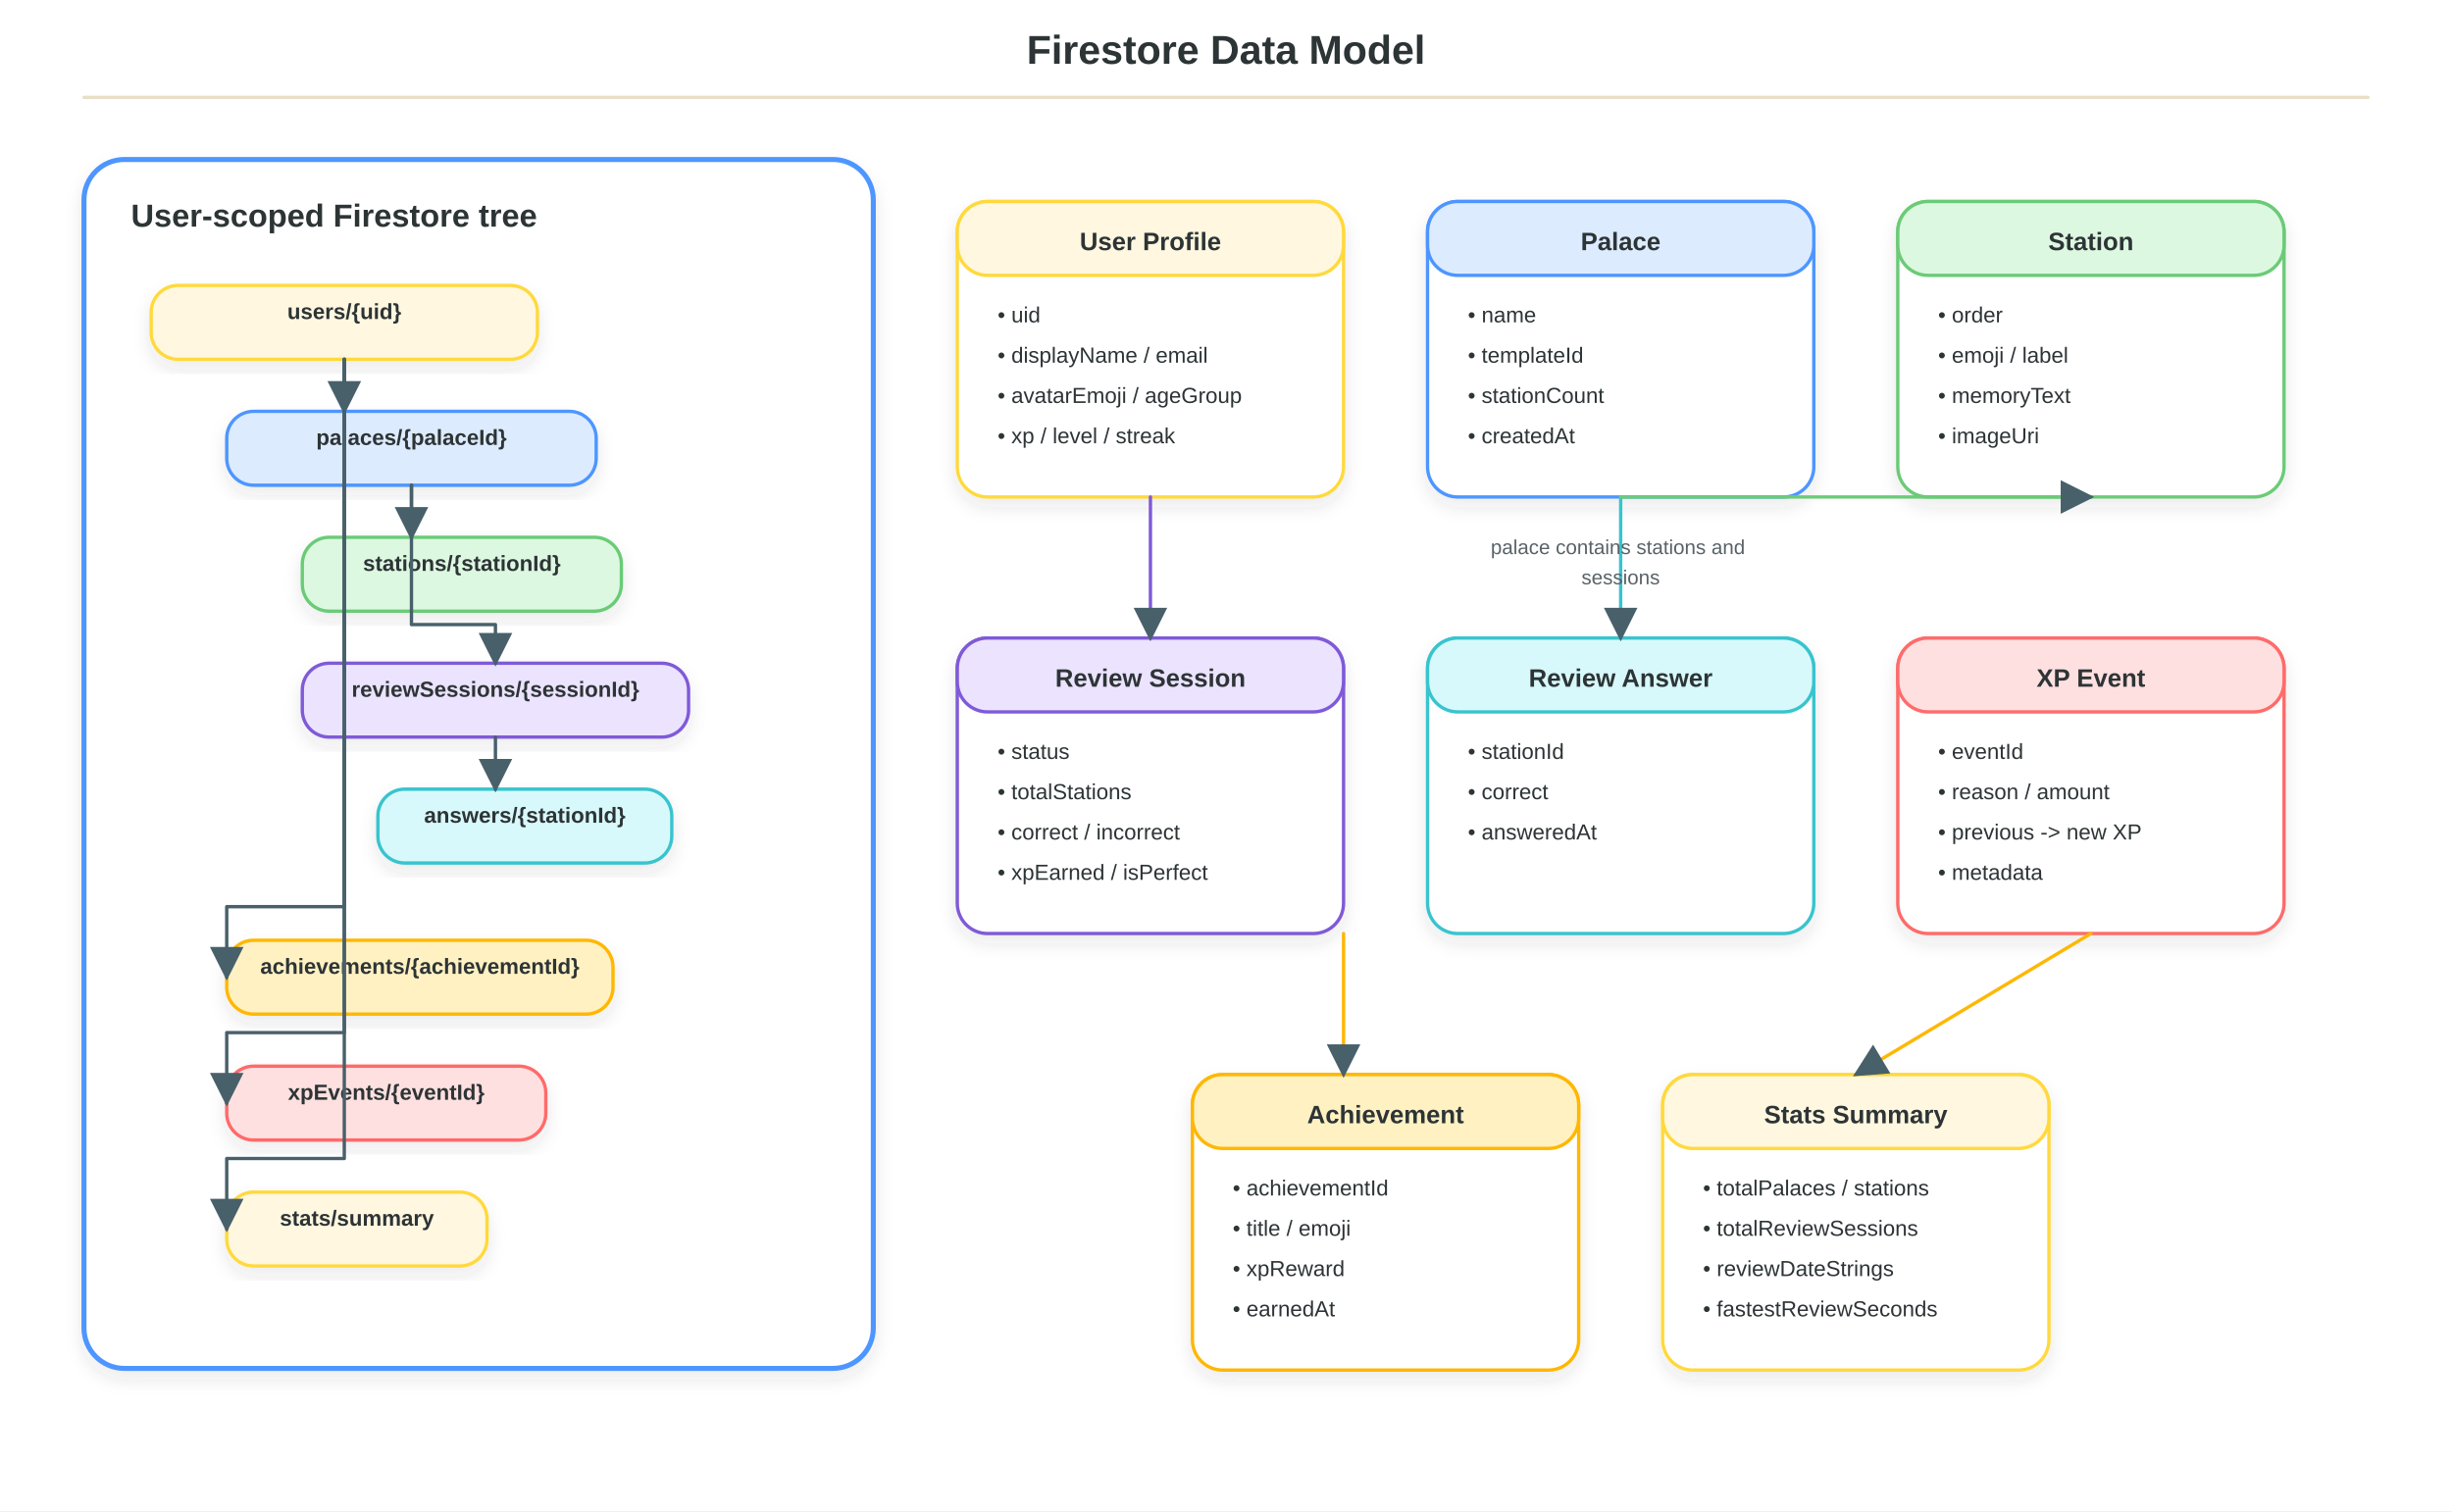
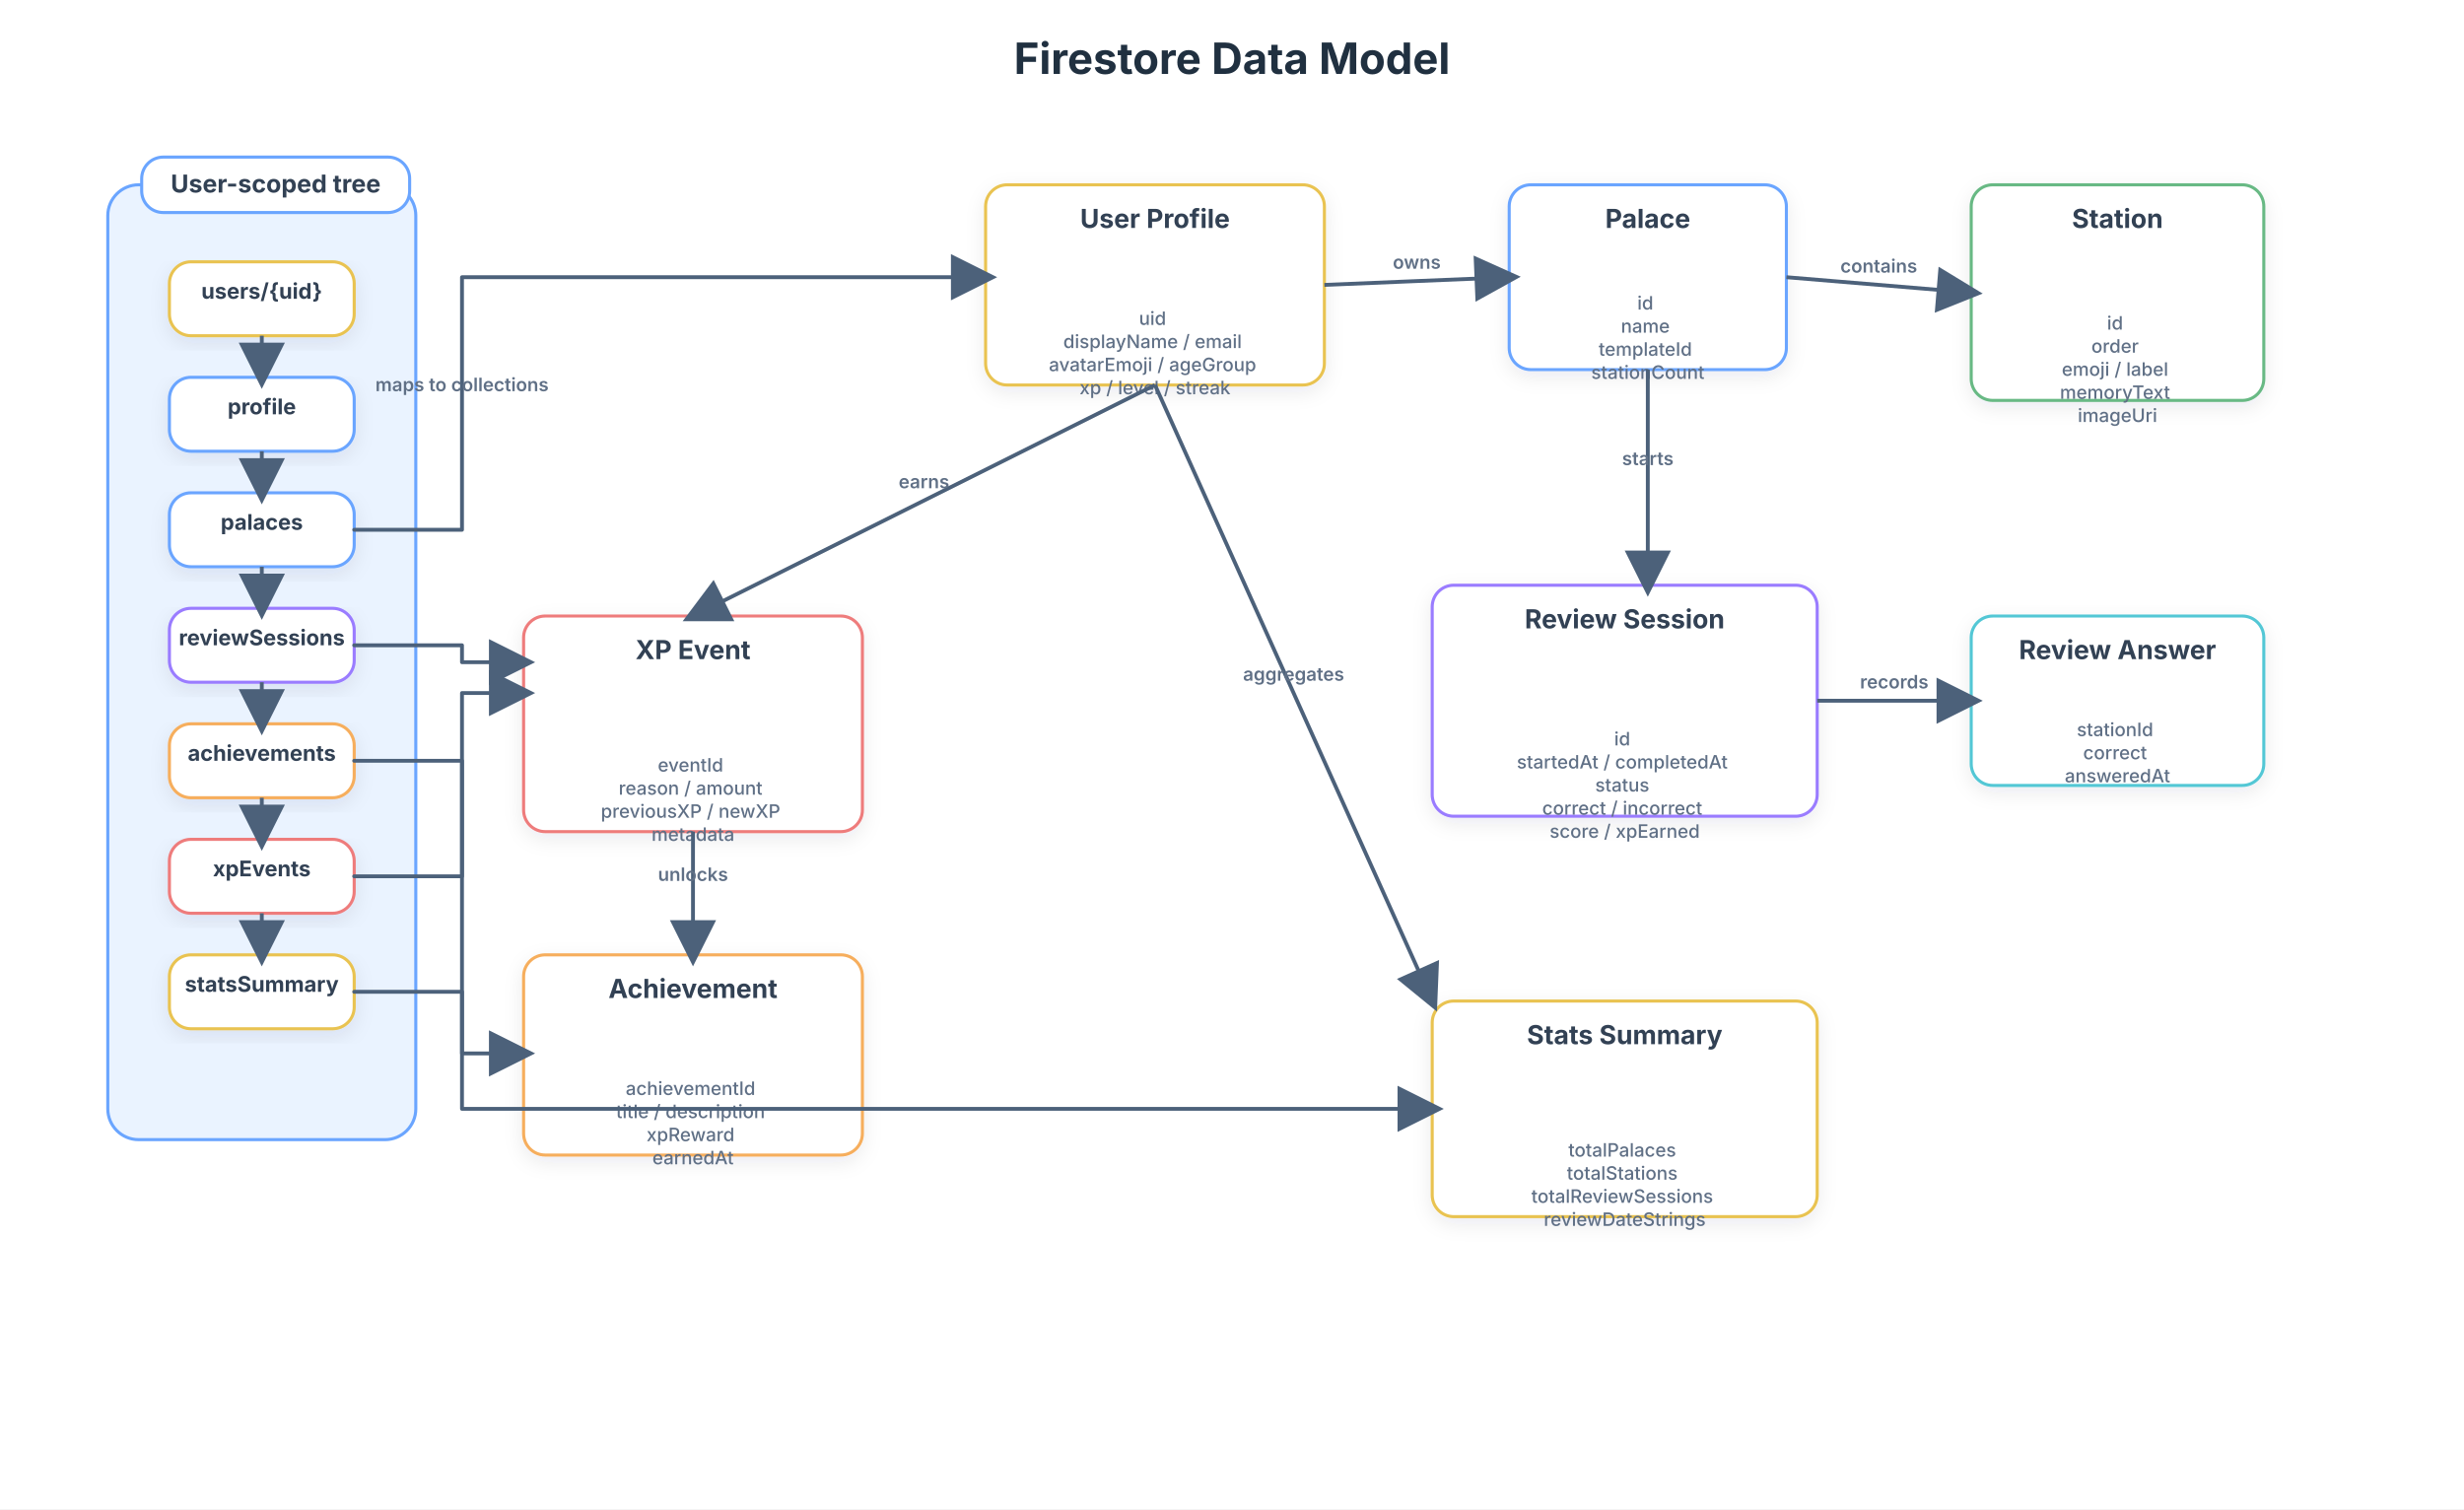
- <svg xmlns="http://www.w3.org/2000/svg" width="1460" height="900" viewBox="0 0 1460 900" role="img" aria-labelledby="title desc">
+ <svg xmlns="http://www.w3.org/2000/svg" width="1600" height="980" viewBox="0 0 1600 980" role="img" aria-label="Firestore Data Model">
  <defs>
-     <marker id="arrow" markerWidth="12" markerHeight="12" refX="10" refY="6" orient="auto" markerUnits="strokeWidth">
-       <path d="M 1 1 L 11 6 L 1 11 z" fill="#48606A" />
+     <marker id="arrow" markerWidth="12" markerHeight="12" refX="9" refY="6" orient="auto" markerUnits="strokeWidth">
+       <path d="M0,0 L12,6 L0,12 z" fill="#4C617A" />
    </marker>
-     <marker id="arrow-blue" markerWidth="12" markerHeight="12" refX="10" refY="6" orient="auto" markerUnits="strokeWidth">
-       <path d="M 1 1 L 11 6 L 1 11 z" fill="#4D96FF" />
-     </marker>
-     <filter id="shadow" x="-20%" y="-20%" width="140%" height="140%">
-       <feDropShadow dx="0" dy="5" stdDeviation="5" flood-color="#2D3436" flood-opacity="0.10" />
+     <filter id="shadow" x="-10%" y="-10%" width="120%" height="130%">
+       <feDropShadow dx="0" dy="4" stdDeviation="6" flood-color="#12253f" flood-opacity="0.08" />
    </filter>
  </defs>
-   <rect x="0" y="0" width="1460" height="900" fill="#FFFFFF" />
-   <text x="730.0" y="38" text-anchor="middle" font-family="Arial, Helvetica, sans-serif" font-size="24" font-weight="700" fill="#2D3436">Firestore Data Model</text>
-   <line x1="50" y1="58" x2="1410" y2="58" stroke="#E9DFC7" stroke-width="2" stroke-linecap="round" />
-   <rect x="50" y="95" width="470" height="720" rx="24" fill="#FFFFFF" stroke="#4D96FF" stroke-width="3" filter="url(#shadow)" />
-   <text x="78" y="135" text-anchor="start" font-family="Arial, Helvetica, sans-serif" font-size="19" font-weight="700" fill="#2D3436">User-scoped Firestore tree</text>
-   <rect x="90" y="170" width="230" height="44" rx="16" fill="#FFF7DF" stroke="#FFD93D" stroke-width="2" filter="url(#shadow)" />
-   <text x="205.0" y="190.0" text-anchor="middle" font-family="Arial, Helvetica, sans-serif" font-size="13" font-weight="700" fill="#2D3436">
-     <tspan x="205.0" dy="0">users/{uid}</tspan>
+   <rect width="100%" height="100%" fill="#FFFFFF" />
+   <text x="800.0" y="48" text-anchor="middle" font-family="Inter, Segoe UI, Arial, sans-serif" font-size="28" font-weight="700" fill="#203040">Firestore Data Model</text>
+   <rect x="640" y="120" width="220" height="130" rx="14" fill="#FFFFFF" stroke="#E9C351" stroke-width="2" filter="url(#shadow)" />
+   <text x="750.0" y="148" text-anchor="middle" font-family="Inter, Segoe UI, Arial, sans-serif" font-size="17" font-weight="700" fill="#324154">
+     <tspan x="750.0" dy="0">User Profile</tspan>
  </text>
-   <rect x="135" y="245" width="220" height="44" rx="16" fill="#DDEBFF" stroke="#4D96FF" stroke-width="2" filter="url(#shadow)" />
-   <text x="245.0" y="265.0" text-anchor="middle" font-family="Arial, Helvetica, sans-serif" font-size="13" font-weight="700" fill="#2D3436">
-     <tspan x="245.0" dy="0">palaces/{palaceId}</tspan>
+   <text x="750.0" y="211" text-anchor="middle" font-family="Inter, Segoe UI, Arial, sans-serif" font-size="12" font-weight="500" fill="#607086">
+     <tspan x="750.0" dy="0">uid</tspan>
+     <tspan x="750.0" dy="15">displayName / email</tspan>
+     <tspan x="750.0" dy="15">avatarEmoji / ageGroup</tspan>
+     <tspan x="750.0" dy="15">xp / level / streak</tspan>
  </text>
-   <rect x="180" y="320" width="190" height="44" rx="16" fill="#DDF8E1" stroke="#6BCB77" stroke-width="2" filter="url(#shadow)" />
-   <text x="275.0" y="340.0" text-anchor="middle" font-family="Arial, Helvetica, sans-serif" font-size="13" font-weight="700" fill="#2D3436">
-     <tspan x="275.0" dy="0">stations/{stationId}</tspan>
+   <rect x="980" y="120" width="180" height="120" rx="14" fill="#FFFFFF" stroke="#6AA5FF" stroke-width="2" filter="url(#shadow)" />
+   <text x="1070.0" y="148" text-anchor="middle" font-family="Inter, Segoe UI, Arial, sans-serif" font-size="17" font-weight="700" fill="#324154">
+     <tspan x="1070.0" dy="0">Palace</tspan>
  </text>
-   <rect x="180" y="395" width="230" height="44" rx="16" fill="#ECE3FF" stroke="#7F5AD8" stroke-width="2" filter="url(#shadow)" />
-   <text x="295.0" y="415.0" text-anchor="middle" font-family="Arial, Helvetica, sans-serif" font-size="13" font-weight="700" fill="#2D3436">
-     <tspan x="295.0" dy="0">reviewSessions/{sessionId}</tspan>
+   <text x="1070.0" y="201" text-anchor="middle" font-family="Inter, Segoe UI, Arial, sans-serif" font-size="12" font-weight="500" fill="#607086">
+     <tspan x="1070.0" dy="0">id</tspan>
+     <tspan x="1070.0" dy="15">name</tspan>
+     <tspan x="1070.0" dy="15">templateId</tspan>
+     <tspan x="1070.0" dy="15">stationCount</tspan>
  </text>
-   <rect x="225" y="470" width="175" height="44" rx="16" fill="#D8F9FB" stroke="#38C4CE" stroke-width="2" filter="url(#shadow)" />
-   <text x="312.5" y="490.0" text-anchor="middle" font-family="Arial, Helvetica, sans-serif" font-size="13" font-weight="700" fill="#2D3436">
-     <tspan x="312.5" dy="0">answers/{stationId}</tspan>
+   <rect x="1280" y="120" width="190" height="140" rx="14" fill="#FFFFFF" stroke="#68B984" stroke-width="2" filter="url(#shadow)" />
+   <text x="1375.0" y="148" text-anchor="middle" font-family="Inter, Segoe UI, Arial, sans-serif" font-size="17" font-weight="700" fill="#324154">
+     <tspan x="1375.0" dy="0">Station</tspan>
  </text>
-   <rect x="135" y="560" width="230" height="44" rx="16" fill="#FFF1C2" stroke="#FFB703" stroke-width="2" filter="url(#shadow)" />
-   <text x="250.0" y="580.0" text-anchor="middle" font-family="Arial, Helvetica, sans-serif" font-size="13" font-weight="700" fill="#2D3436">
-     <tspan x="250.0" dy="0">achievements/{achievementId}</tspan>
+   <text x="1375.0" y="214" text-anchor="middle" font-family="Inter, Segoe UI, Arial, sans-serif" font-size="12" font-weight="500" fill="#607086">
+     <tspan x="1375.0" dy="0">id</tspan>
+     <tspan x="1375.0" dy="15">order</tspan>
+     <tspan x="1375.0" dy="15">emoji / label</tspan>
+     <tspan x="1375.0" dy="15">memoryText</tspan>
+     <tspan x="1375.0" dy="15">imageUri</tspan>
  </text>
-   <rect x="135" y="635" width="190" height="44" rx="16" fill="#FFE0E0" stroke="#FF6B6B" stroke-width="2" filter="url(#shadow)" />
-   <text x="230.0" y="655.0" text-anchor="middle" font-family="Arial, Helvetica, sans-serif" font-size="13" font-weight="700" fill="#2D3436">
-     <tspan x="230.0" dy="0">xpEvents/{eventId}</tspan>
+   <rect x="930" y="380" width="250" height="150" rx="14" fill="#FFFFFF" stroke="#9A7BFF" stroke-width="2" filter="url(#shadow)" />
+   <text x="1055.0" y="408" text-anchor="middle" font-family="Inter, Segoe UI, Arial, sans-serif" font-size="17" font-weight="700" fill="#324154">
+     <tspan x="1055.0" dy="0">Review Session</tspan>
  </text>
-   <rect x="135" y="710" width="155" height="44" rx="16" fill="#FFF7DF" stroke="#FFD93D" stroke-width="2" filter="url(#shadow)" />
-   <text x="212.5" y="730.0" text-anchor="middle" font-family="Arial, Helvetica, sans-serif" font-size="13" font-weight="700" fill="#2D3436">
-     <tspan x="212.5" dy="0">stats/summary</tspan>
+   <text x="1055.0" y="484" text-anchor="middle" font-family="Inter, Segoe UI, Arial, sans-serif" font-size="12" font-weight="500" fill="#607086">
+     <tspan x="1055.0" dy="0">id</tspan>
+     <tspan x="1055.0" dy="15">startedAt / completedAt</tspan>
+     <tspan x="1055.0" dy="15">status</tspan>
+     <tspan x="1055.0" dy="15">correct / incorrect</tspan>
+     <tspan x="1055.0" dy="15">score / xpEarned</tspan>
  </text>
-   <line x1="205" y1="214" x2="205" y2="245" stroke="#48606A" stroke-width="2" stroke-linecap="round" marker-end="url(#arrow)" />
-   <line x1="245" y1="289" x2="245" y2="320" stroke="#48606A" stroke-width="2" stroke-linecap="round" marker-end="url(#arrow)" />
-   <polyline points="245,289 245,372 295,372 295,395" fill="none" stroke="#48606A" stroke-width="2" stroke-linecap="round" stroke-linejoin="round" marker-end="url(#arrow)" />
-   <line x1="295" y1="439" x2="295" y2="470" stroke="#48606A" stroke-width="2" stroke-linecap="round" marker-end="url(#arrow)" />
-   <polyline points="205,214 205,540 135,540 135,582" fill="none" stroke="#48606A" stroke-width="2" stroke-linecap="round" stroke-linejoin="round" marker-end="url(#arrow)" />
-   <polyline points="205,214 205,615 135,615 135,657" fill="none" stroke="#48606A" stroke-width="2" stroke-linecap="round" stroke-linejoin="round" marker-end="url(#arrow)" />
-   <polyline points="205,214 205,690 135,690 135,732" fill="none" stroke="#48606A" stroke-width="2" stroke-linecap="round" stroke-linejoin="round" marker-end="url(#arrow)" />
-   <rect x="570" y="120" width="230" height="176" rx="18" fill="#FFFFFF" stroke="#FFD93D" stroke-width="2" filter="url(#shadow)" />
-   <rect x="570" y="120" width="230" height="44" rx="18" fill="#FFF7DF" stroke="#FFD93D" stroke-width="2" />
-   <text x="685" y="149" text-anchor="middle" font-family="Arial, Helvetica, sans-serif" font-size="15" font-weight="700" fill="#2D3436">User Profile</text>
-   <text x="594" y="192" text-anchor="start" font-family="Arial, Helvetica, sans-serif" font-size="13" font-weight="400" fill="#2D3436">• uid</text>
-   <text x="594" y="216" text-anchor="start" font-family="Arial, Helvetica, sans-serif" font-size="13" font-weight="400" fill="#2D3436">• displayName / email</text>
-   <text x="594" y="240" text-anchor="start" font-family="Arial, Helvetica, sans-serif" font-size="13" font-weight="400" fill="#2D3436">• avatarEmoji / ageGroup</text>
-   <text x="594" y="264" text-anchor="start" font-family="Arial, Helvetica, sans-serif" font-size="13" font-weight="400" fill="#2D3436">• xp / level / streak</text>
-   <rect x="850" y="120" width="230" height="176" rx="18" fill="#FFFFFF" stroke="#4D96FF" stroke-width="2" filter="url(#shadow)" />
-   <rect x="850" y="120" width="230" height="44" rx="18" fill="#DDEBFF" stroke="#4D96FF" stroke-width="2" />
-   <text x="965" y="149" text-anchor="middle" font-family="Arial, Helvetica, sans-serif" font-size="15" font-weight="700" fill="#2D3436">Palace</text>
-   <text x="874" y="192" text-anchor="start" font-family="Arial, Helvetica, sans-serif" font-size="13" font-weight="400" fill="#2D3436">• name</text>
-   <text x="874" y="216" text-anchor="start" font-family="Arial, Helvetica, sans-serif" font-size="13" font-weight="400" fill="#2D3436">• templateId</text>
-   <text x="874" y="240" text-anchor="start" font-family="Arial, Helvetica, sans-serif" font-size="13" font-weight="400" fill="#2D3436">• stationCount</text>
-   <text x="874" y="264" text-anchor="start" font-family="Arial, Helvetica, sans-serif" font-size="13" font-weight="400" fill="#2D3436">• createdAt</text>
-   <rect x="1130" y="120" width="230" height="176" rx="18" fill="#FFFFFF" stroke="#6BCB77" stroke-width="2" filter="url(#shadow)" />
-   <rect x="1130" y="120" width="230" height="44" rx="18" fill="#DDF8E1" stroke="#6BCB77" stroke-width="2" />
-   <text x="1245" y="149" text-anchor="middle" font-family="Arial, Helvetica, sans-serif" font-size="15" font-weight="700" fill="#2D3436">Station</text>
-   <text x="1154" y="192" text-anchor="start" font-family="Arial, Helvetica, sans-serif" font-size="13" font-weight="400" fill="#2D3436">• order</text>
-   <text x="1154" y="216" text-anchor="start" font-family="Arial, Helvetica, sans-serif" font-size="13" font-weight="400" fill="#2D3436">• emoji / label</text>
-   <text x="1154" y="240" text-anchor="start" font-family="Arial, Helvetica, sans-serif" font-size="13" font-weight="400" fill="#2D3436">• memoryText</text>
-   <text x="1154" y="264" text-anchor="start" font-family="Arial, Helvetica, sans-serif" font-size="13" font-weight="400" fill="#2D3436">• imageUri</text>
-   <rect x="570" y="380" width="230" height="176" rx="18" fill="#FFFFFF" stroke="#7F5AD8" stroke-width="2" filter="url(#shadow)" />
-   <rect x="570" y="380" width="230" height="44" rx="18" fill="#ECE3FF" stroke="#7F5AD8" stroke-width="2" />
-   <text x="685" y="409" text-anchor="middle" font-family="Arial, Helvetica, sans-serif" font-size="15" font-weight="700" fill="#2D3436">Review Session</text>
-   <text x="594" y="452" text-anchor="start" font-family="Arial, Helvetica, sans-serif" font-size="13" font-weight="400" fill="#2D3436">• status</text>
-   <text x="594" y="476" text-anchor="start" font-family="Arial, Helvetica, sans-serif" font-size="13" font-weight="400" fill="#2D3436">• totalStations</text>
-   <text x="594" y="500" text-anchor="start" font-family="Arial, Helvetica, sans-serif" font-size="13" font-weight="400" fill="#2D3436">• correct / incorrect</text>
-   <text x="594" y="524" text-anchor="start" font-family="Arial, Helvetica, sans-serif" font-size="13" font-weight="400" fill="#2D3436">• xpEarned / isPerfect</text>
-   <rect x="850" y="380" width="230" height="176" rx="18" fill="#FFFFFF" stroke="#38C4CE" stroke-width="2" filter="url(#shadow)" />
-   <rect x="850" y="380" width="230" height="44" rx="18" fill="#D8F9FB" stroke="#38C4CE" stroke-width="2" />
-   <text x="965" y="409" text-anchor="middle" font-family="Arial, Helvetica, sans-serif" font-size="15" font-weight="700" fill="#2D3436">Review Answer</text>
-   <text x="874" y="452" text-anchor="start" font-family="Arial, Helvetica, sans-serif" font-size="13" font-weight="400" fill="#2D3436">• stationId</text>
-   <text x="874" y="476" text-anchor="start" font-family="Arial, Helvetica, sans-serif" font-size="13" font-weight="400" fill="#2D3436">• correct</text>
-   <text x="874" y="500" text-anchor="start" font-family="Arial, Helvetica, sans-serif" font-size="13" font-weight="400" fill="#2D3436">• answeredAt</text>
-   <rect x="1130" y="380" width="230" height="176" rx="18" fill="#FFFFFF" stroke="#FF6B6B" stroke-width="2" filter="url(#shadow)" />
-   <rect x="1130" y="380" width="230" height="44" rx="18" fill="#FFE0E0" stroke="#FF6B6B" stroke-width="2" />
-   <text x="1245" y="409" text-anchor="middle" font-family="Arial, Helvetica, sans-serif" font-size="15" font-weight="700" fill="#2D3436">XP Event</text>
-   <text x="1154" y="452" text-anchor="start" font-family="Arial, Helvetica, sans-serif" font-size="13" font-weight="400" fill="#2D3436">• eventId</text>
-   <text x="1154" y="476" text-anchor="start" font-family="Arial, Helvetica, sans-serif" font-size="13" font-weight="400" fill="#2D3436">• reason / amount</text>
-   <text x="1154" y="500" text-anchor="start" font-family="Arial, Helvetica, sans-serif" font-size="13" font-weight="400" fill="#2D3436">• previous -&gt; new XP</text>
-   <text x="1154" y="524" text-anchor="start" font-family="Arial, Helvetica, sans-serif" font-size="13" font-weight="400" fill="#2D3436">• metadata</text>
-   <rect x="710" y="640" width="230" height="176" rx="18" fill="#FFFFFF" stroke="#FFB703" stroke-width="2" filter="url(#shadow)" />
-   <rect x="710" y="640" width="230" height="44" rx="18" fill="#FFF1C2" stroke="#FFB703" stroke-width="2" />
-   <text x="825" y="669" text-anchor="middle" font-family="Arial, Helvetica, sans-serif" font-size="15" font-weight="700" fill="#2D3436">Achievement</text>
-   <text x="734" y="712" text-anchor="start" font-family="Arial, Helvetica, sans-serif" font-size="13" font-weight="400" fill="#2D3436">• achievementId</text>
-   <text x="734" y="736" text-anchor="start" font-family="Arial, Helvetica, sans-serif" font-size="13" font-weight="400" fill="#2D3436">• title / emoji</text>
-   <text x="734" y="760" text-anchor="start" font-family="Arial, Helvetica, sans-serif" font-size="13" font-weight="400" fill="#2D3436">• xpReward</text>
-   <text x="734" y="784" text-anchor="start" font-family="Arial, Helvetica, sans-serif" font-size="13" font-weight="400" fill="#2D3436">• earnedAt</text>
-   <rect x="990" y="640" width="230" height="176" rx="18" fill="#FFFFFF" stroke="#FFD93D" stroke-width="2" filter="url(#shadow)" />
-   <rect x="990" y="640" width="230" height="44" rx="18" fill="#FFF7DF" stroke="#FFD93D" stroke-width="2" />
-   <text x="1105" y="669" text-anchor="middle" font-family="Arial, Helvetica, sans-serif" font-size="15" font-weight="700" fill="#2D3436">Stats Summary</text>
-   <text x="1014" y="712" text-anchor="start" font-family="Arial, Helvetica, sans-serif" font-size="13" font-weight="400" fill="#2D3436">• totalPalaces / stations</text>
-   <text x="1014" y="736" text-anchor="start" font-family="Arial, Helvetica, sans-serif" font-size="13" font-weight="400" fill="#2D3436">• totalReviewSessions</text>
-   <text x="1014" y="760" text-anchor="start" font-family="Arial, Helvetica, sans-serif" font-size="13" font-weight="400" fill="#2D3436">• reviewDateStrings</text>
-   <text x="1014" y="784" text-anchor="start" font-family="Arial, Helvetica, sans-serif" font-size="13" font-weight="400" fill="#2D3436">• fastestReviewSeconds</text>
-   <line x1="685" y1="296" x2="685" y2="380" stroke="#7F5AD8" stroke-width="2" stroke-linecap="round" marker-end="url(#arrow)" />
-   <line x1="965" y1="296" x2="965" y2="380" stroke="#38C4CE" stroke-width="2" stroke-linecap="round" marker-end="url(#arrow)" />
-   <line x1="965" y1="296" x2="1245" y2="296" stroke="#6BCB77" stroke-width="2" stroke-linecap="round" marker-end="url(#arrow)" />
-   <text x="965" y="330" text-anchor="middle" font-family="Arial, Helvetica, sans-serif" font-size="12" font-weight="400" fill="#586267">
-     <tspan x="965" dy="0">palace contains stations and</tspan>
-     <tspan x="965" dy="18">sessions</tspan>
+   <rect x="1280" y="400" width="190" height="110" rx="14" fill="#FFFFFF" stroke="#52C7D5" stroke-width="2" filter="url(#shadow)" />
+   <text x="1375.0" y="428" text-anchor="middle" font-family="Inter, Segoe UI, Arial, sans-serif" font-size="17" font-weight="700" fill="#324154">
+     <tspan x="1375.0" dy="0">Review Answer</tspan>
  </text>
-   <line x1="800" y1="556" x2="800" y2="640" stroke="#FFB703" stroke-width="2" stroke-linecap="round" marker-end="url(#arrow)" />
-   <line x1="1245" y1="556" x2="1105" y2="640" stroke="#FFB703" stroke-width="2" stroke-linecap="round" marker-end="url(#arrow)" />
+   <text x="1375.0" y="478" text-anchor="middle" font-family="Inter, Segoe UI, Arial, sans-serif" font-size="12" font-weight="500" fill="#607086">
+     <tspan x="1375.0" dy="0">stationId</tspan>
+     <tspan x="1375.0" dy="15">correct</tspan>
+     <tspan x="1375.0" dy="15">answeredAt</tspan>
+   </text>
+   <rect x="340" y="400" width="220" height="140" rx="14" fill="#FFFFFF" stroke="#EE7B7B" stroke-width="2" filter="url(#shadow)" />
+   <text x="450.0" y="428" text-anchor="middle" font-family="Inter, Segoe UI, Arial, sans-serif" font-size="17" font-weight="700" fill="#324154">
+     <tspan x="450.0" dy="0">XP Event</tspan>
+   </text>
+   <text x="450.0" y="501" text-anchor="middle" font-family="Inter, Segoe UI, Arial, sans-serif" font-size="12" font-weight="500" fill="#607086">
+     <tspan x="450.0" dy="0">eventId</tspan>
+     <tspan x="450.0" dy="15">reason / amount</tspan>
+     <tspan x="450.0" dy="15">previousXP / newXP</tspan>
+     <tspan x="450.0" dy="15">metadata</tspan>
+   </text>
+   <rect x="340" y="620" width="220" height="130" rx="14" fill="#FFFFFF" stroke="#F6AE5D" stroke-width="2" filter="url(#shadow)" />
+   <text x="450.0" y="648" text-anchor="middle" font-family="Inter, Segoe UI, Arial, sans-serif" font-size="17" font-weight="700" fill="#324154">
+     <tspan x="450.0" dy="0">Achievement</tspan>
+   </text>
+   <text x="450.0" y="711" text-anchor="middle" font-family="Inter, Segoe UI, Arial, sans-serif" font-size="12" font-weight="500" fill="#607086">
+     <tspan x="450.0" dy="0">achievementId</tspan>
+     <tspan x="450.0" dy="15">title / description</tspan>
+     <tspan x="450.0" dy="15">xpReward</tspan>
+     <tspan x="450.0" dy="15">earnedAt</tspan>
+   </text>
+   <rect x="930" y="650" width="250" height="140" rx="14" fill="#FFFFFF" stroke="#E9C351" stroke-width="2" filter="url(#shadow)" />
+   <text x="1055.0" y="678" text-anchor="middle" font-family="Inter, Segoe UI, Arial, sans-serif" font-size="17" font-weight="700" fill="#324154">
+     <tspan x="1055.0" dy="0">Stats Summary</tspan>
+   </text>
+   <text x="1055.0" y="751" text-anchor="middle" font-family="Inter, Segoe UI, Arial, sans-serif" font-size="12" font-weight="500" fill="#607086">
+     <tspan x="1055.0" dy="0">totalPalaces</tspan>
+     <tspan x="1055.0" dy="15">totalStations</tspan>
+     <tspan x="1055.0" dy="15">totalReviewSessions</tspan>
+     <tspan x="1055.0" dy="15">reviewDateStrings</tspan>
+   </text>
+   <rect x="70" y="120" width="200" height="620" rx="20" fill="#EAF3FF" stroke="#6AA5FF" stroke-width="2" />
+   <rect x="92" y="102" width="174" height="36" rx="14" fill="#FFFFFF" stroke="#6AA5FF" stroke-width="2" />
+   <text x="179.0" y="125" text-anchor="middle" font-family="Inter, Segoe UI, Arial, sans-serif" font-size="16" font-weight="700" fill="#324154">User-scoped tree</text>
+   <rect x="110" y="170" width="120" height="48" rx="14" fill="#FFFFFF" stroke="#E9C351" stroke-width="2" filter="url(#shadow)" />
+   <text x="170.0" y="194.0" text-anchor="middle" font-family="Inter, Segoe UI, Arial, sans-serif" font-size="14" font-weight="700" fill="#324154">
+     <tspan x="170.0" dy="0">users/{uid}</tspan>
+   </text>
+   <rect x="110" y="245" width="120" height="48" rx="14" fill="#FFFFFF" stroke="#6AA5FF" stroke-width="2" filter="url(#shadow)" />
+   <text x="170.0" y="269.0" text-anchor="middle" font-family="Inter, Segoe UI, Arial, sans-serif" font-size="14" font-weight="700" fill="#324154">
+     <tspan x="170.0" dy="0">profile</tspan>
+   </text>
+   <line x1="170" y1="218" x2="170" y2="245" stroke="#4C617A" stroke-width="2.5" marker-end="url(#arrow)" />
+   <rect x="110" y="320" width="120" height="48" rx="14" fill="#FFFFFF" stroke="#6AA5FF" stroke-width="2" filter="url(#shadow)" />
+   <text x="170.0" y="344.0" text-anchor="middle" font-family="Inter, Segoe UI, Arial, sans-serif" font-size="14" font-weight="700" fill="#324154">
+     <tspan x="170.0" dy="0">palaces</tspan>
+   </text>
+   <line x1="170" y1="293" x2="170" y2="320" stroke="#4C617A" stroke-width="2.5" marker-end="url(#arrow)" />
+   <rect x="110" y="395" width="120" height="48" rx="14" fill="#FFFFFF" stroke="#9A7BFF" stroke-width="2" filter="url(#shadow)" />
+   <text x="170.0" y="419.0" text-anchor="middle" font-family="Inter, Segoe UI, Arial, sans-serif" font-size="14" font-weight="700" fill="#324154">
+     <tspan x="170.0" dy="0">reviewSessions</tspan>
+   </text>
+   <line x1="170" y1="368" x2="170" y2="395" stroke="#4C617A" stroke-width="2.5" marker-end="url(#arrow)" />
+   <rect x="110" y="470" width="120" height="48" rx="14" fill="#FFFFFF" stroke="#F6AE5D" stroke-width="2" filter="url(#shadow)" />
+   <text x="170.0" y="494.0" text-anchor="middle" font-family="Inter, Segoe UI, Arial, sans-serif" font-size="14" font-weight="700" fill="#324154">
+     <tspan x="170.0" dy="0">achievements</tspan>
+   </text>
+   <line x1="170" y1="443" x2="170" y2="470" stroke="#4C617A" stroke-width="2.5" marker-end="url(#arrow)" />
+   <rect x="110" y="545" width="120" height="48" rx="14" fill="#FFFFFF" stroke="#EE7B7B" stroke-width="2" filter="url(#shadow)" />
+   <text x="170.0" y="569.0" text-anchor="middle" font-family="Inter, Segoe UI, Arial, sans-serif" font-size="14" font-weight="700" fill="#324154">
+     <tspan x="170.0" dy="0">xpEvents</tspan>
+   </text>
+   <line x1="170" y1="518" x2="170" y2="545" stroke="#4C617A" stroke-width="2.5" marker-end="url(#arrow)" />
+   <rect x="110" y="620" width="120" height="48" rx="14" fill="#FFFFFF" stroke="#E9C351" stroke-width="2" filter="url(#shadow)" />
+   <text x="170.0" y="644.0" text-anchor="middle" font-family="Inter, Segoe UI, Arial, sans-serif" font-size="14" font-weight="700" fill="#324154">
+     <tspan x="170.0" dy="0">statsSummary</tspan>
+   </text>
+   <line x1="170" y1="593" x2="170" y2="620" stroke="#4C617A" stroke-width="2.5" marker-end="url(#arrow)" />
+   <line x1="860" y1="185" x2="980" y2="180" stroke="#4C617A" stroke-width="2.5" marker-end="url(#arrow)" />
+   <text x="920.0" y="174.5" text-anchor="middle" font-family="Inter, Segoe UI, Arial, sans-serif" font-size="12" font-weight="600" fill="#607086">owns</text>
+   <line x1="1160" y1="180" x2="1280" y2="190" stroke="#4C617A" stroke-width="2.5" marker-end="url(#arrow)" />
+   <text x="1220.0" y="177.0" text-anchor="middle" font-family="Inter, Segoe UI, Arial, sans-serif" font-size="12" font-weight="600" fill="#607086">contains</text>
+   <line x1="1070" y1="240" x2="1070" y2="380" stroke="#4C617A" stroke-width="2.5" marker-end="url(#arrow)" />
+   <text x="1070.0" y="302.0" text-anchor="middle" font-family="Inter, Segoe UI, Arial, sans-serif" font-size="12" font-weight="600" fill="#607086">starts</text>
+   <line x1="1180" y1="455" x2="1280" y2="455" stroke="#4C617A" stroke-width="2.5" marker-end="url(#arrow)" />
+   <text x="1230.0" y="447.0" text-anchor="middle" font-family="Inter, Segoe UI, Arial, sans-serif" font-size="12" font-weight="600" fill="#607086">records</text>
+   <line x1="750" y1="250" x2="450" y2="400" stroke="#4C617A" stroke-width="2.5" marker-end="url(#arrow)" />
+   <text x="600.0" y="317.0" text-anchor="middle" font-family="Inter, Segoe UI, Arial, sans-serif" font-size="12" font-weight="600" fill="#607086">earns</text>
+   <line x1="450" y1="540" x2="450" y2="620" stroke="#4C617A" stroke-width="2.5" marker-end="url(#arrow)" />
+   <text x="450.0" y="572.0" text-anchor="middle" font-family="Inter, Segoe UI, Arial, sans-serif" font-size="12" font-weight="600" fill="#607086">unlocks</text>
+   <line x1="750" y1="250" x2="930" y2="650" stroke="#4C617A" stroke-width="2.5" marker-end="url(#arrow)" />
+   <text x="840.0" y="442.0" text-anchor="middle" font-family="Inter, Segoe UI, Arial, sans-serif" font-size="12" font-weight="600" fill="#607086">aggregates</text>
+   <path d="M 230 344 L 300 344 L 300 180 L 640 180" fill="none" stroke="#4C617A" stroke-width="2.5" marker-end="url(#arrow)" stroke-linejoin="round" stroke-linecap="round" />
+   <text x="300.0" y="254.0" text-anchor="middle" font-family="Inter, Segoe UI, Arial, sans-serif" font-size="12" font-weight="600" fill="#607086">maps to collections</text>
+   <path d="M 230 419 L 300 419 L 300 430 L 340 430" fill="none" stroke="#4C617A" stroke-width="2.5" marker-end="url(#arrow)" stroke-linejoin="round" stroke-linecap="round" />
+   <path d="M 230 494 L 300 494 L 300 684 L 340 684" fill="none" stroke="#4C617A" stroke-width="2.5" marker-end="url(#arrow)" stroke-linejoin="round" stroke-linecap="round" />
+   <path d="M 230 569 L 300 569 L 300 450 L 340 450" fill="none" stroke="#4C617A" stroke-width="2.5" marker-end="url(#arrow)" stroke-linejoin="round" stroke-linecap="round" />
+   <path d="M 230 644 L 300 644 L 300 720 L 930 720" fill="none" stroke="#4C617A" stroke-width="2.5" marker-end="url(#arrow)" stroke-linejoin="round" stroke-linecap="round" />
</svg>
